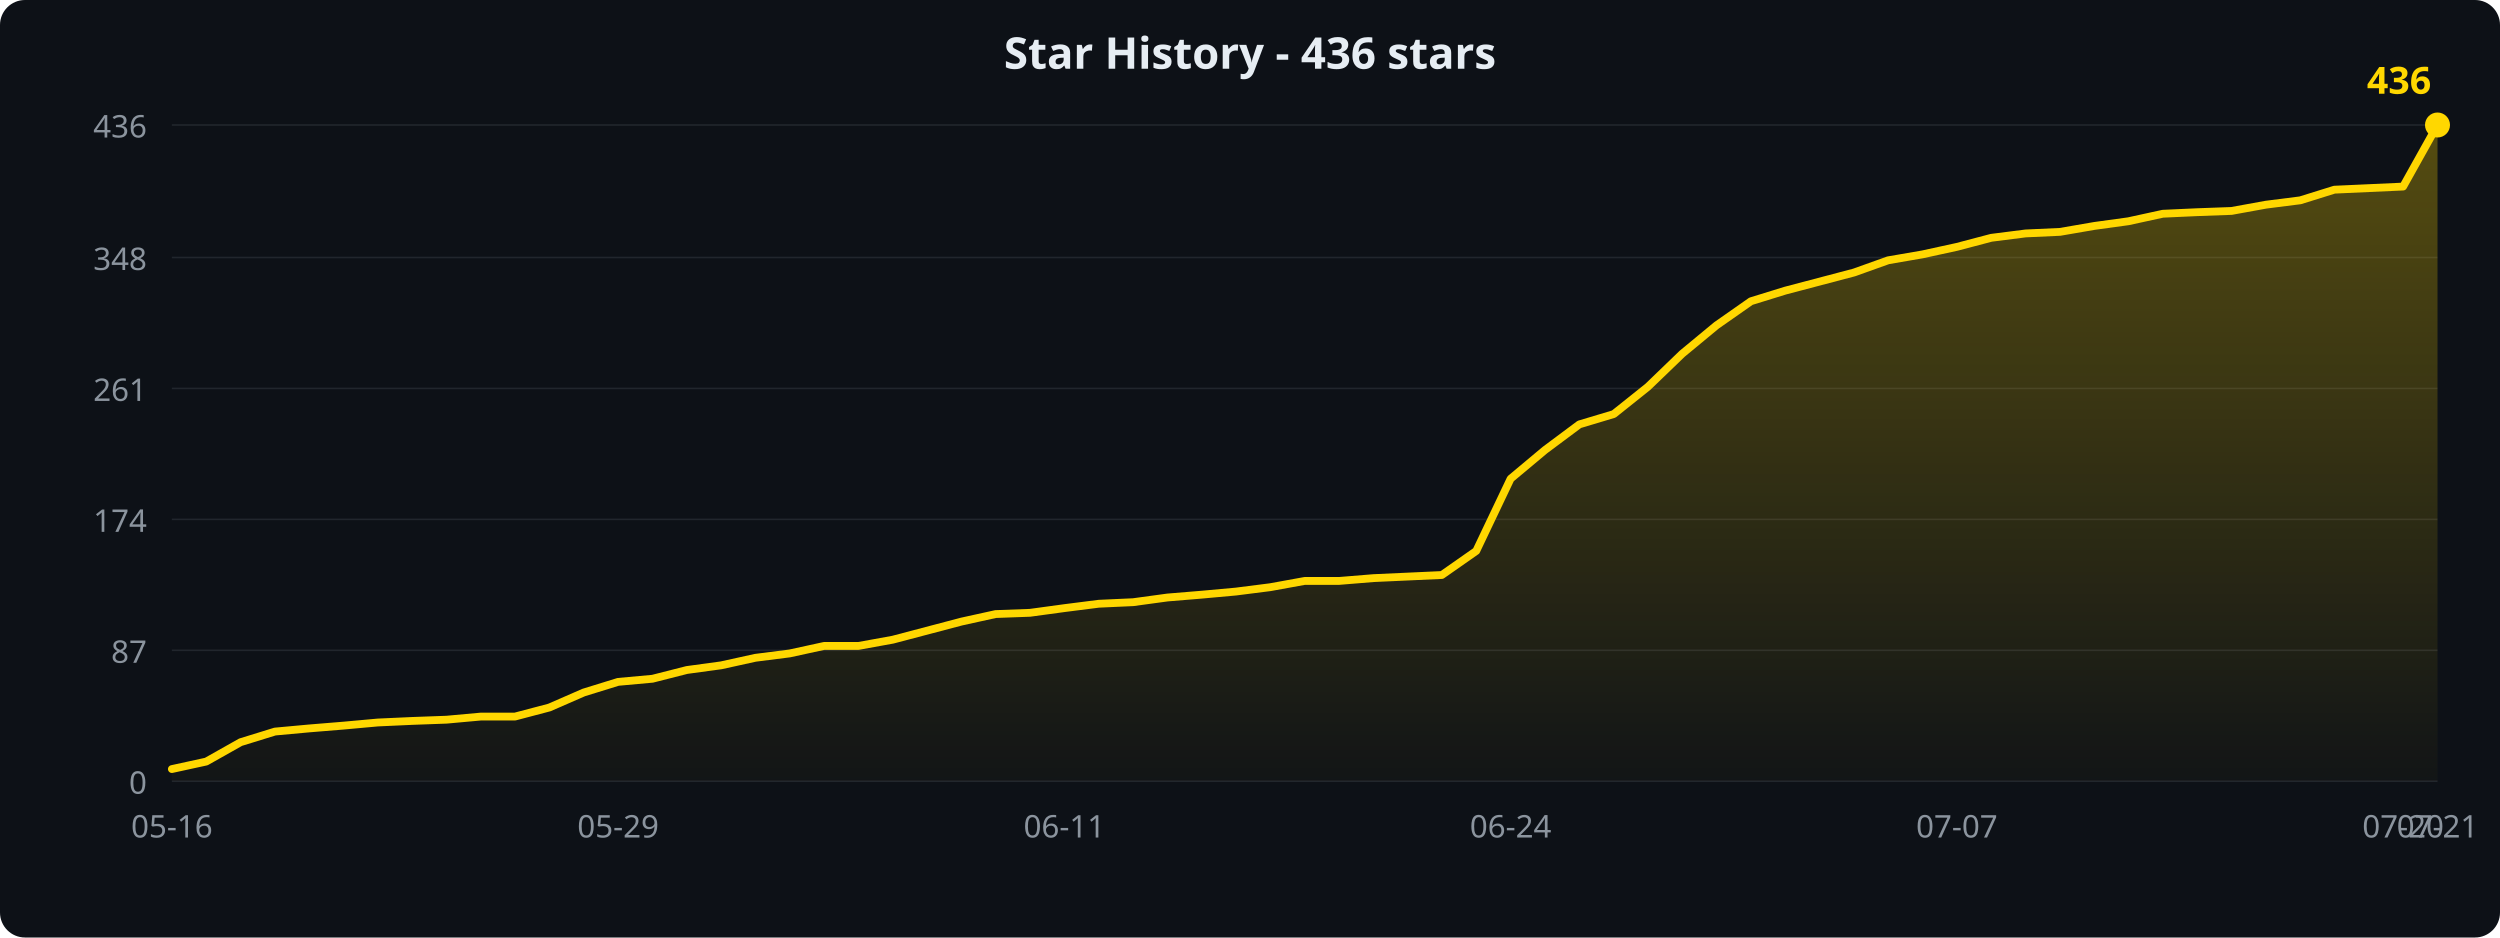
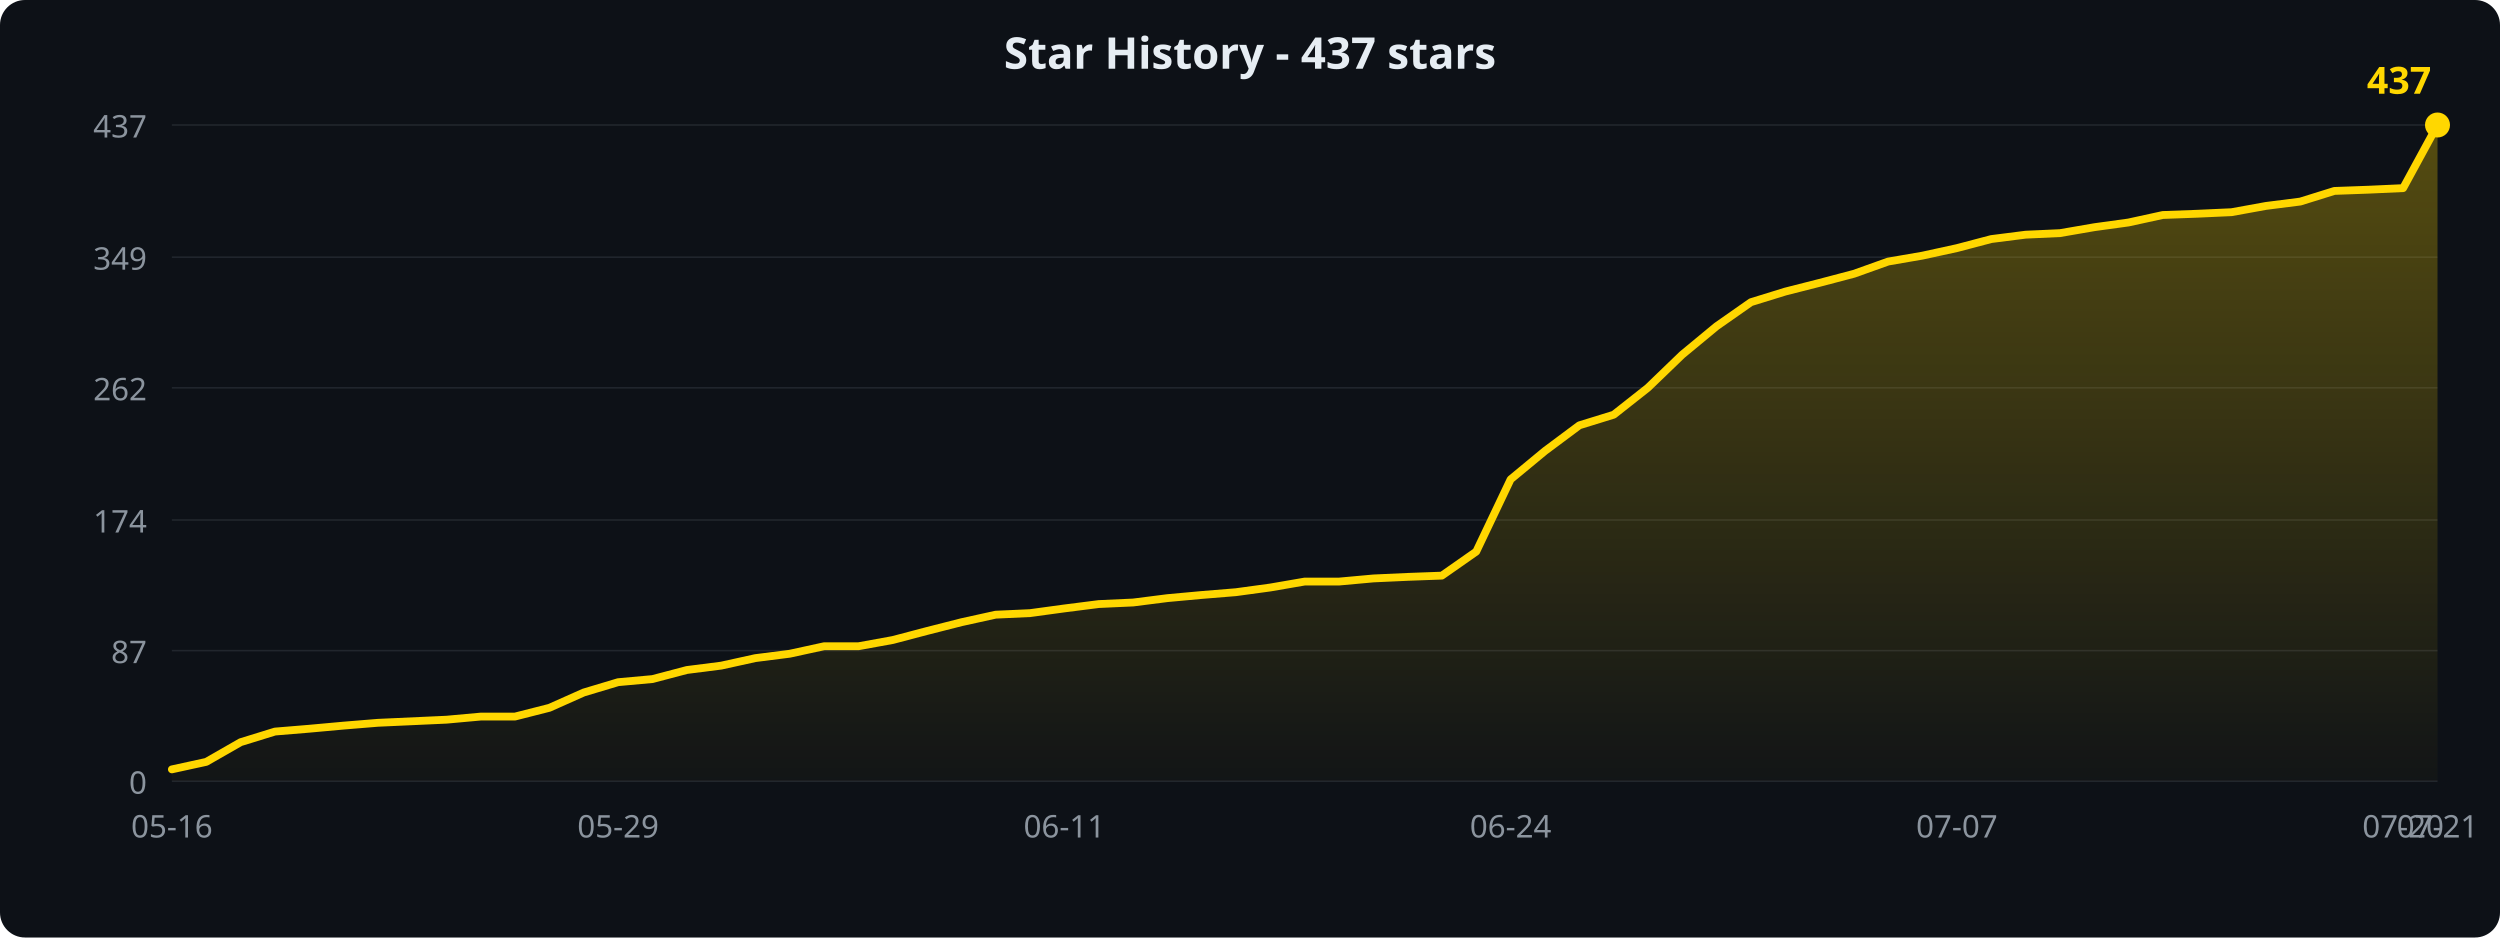
<svg xmlns="http://www.w3.org/2000/svg" viewBox="0 0 800 300" width="800" height="300">
  <defs>
    <linearGradient id="fill" x1="0" y1="0" x2="0" y2="1">
      <stop offset="0%" stop-color="#FFD700" stop-opacity="0.3" />
      <stop offset="100%" stop-color="#FFD700" stop-opacity="0.02" />
    </linearGradient>
  </defs>
  <rect width="800" height="300" rx="8" fill="#0d1117" />
  <text x="400.0" y="22" text-anchor="middle" fill="#e6edf3" font-family="system-ui,sans-serif" font-size="14" font-weight="600">
-     Star History - 436 stars
+     Star History - 437 stars
  </text>
  <line x1="55" y1="250.0" x2="780" y2="250.0" stroke="#21262d" stroke-width="0.5" />
  <text x="47" y="254.0" text-anchor="end" fill="#8b949e" font-family="system-ui,sans-serif" font-size="10">0</text>
-   <line x1="55" y1="208.1" x2="780" y2="208.1" stroke="#21262d" stroke-width="0.5" />
-   <text x="47" y="212.1" text-anchor="end" fill="#8b949e" font-family="system-ui,sans-serif" font-size="10">87</text>
-   <line x1="55" y1="166.2" x2="780" y2="166.2" stroke="#21262d" stroke-width="0.5" />
-   <text x="47" y="170.2" text-anchor="end" fill="#8b949e" font-family="system-ui,sans-serif" font-size="10">174</text>
-   <line x1="55" y1="124.3" x2="780" y2="124.3" stroke="#21262d" stroke-width="0.5" />
-   <text x="47" y="128.3" text-anchor="end" fill="#8b949e" font-family="system-ui,sans-serif" font-size="10">261</text>
-   <line x1="55" y1="82.4" x2="780" y2="82.4" stroke="#21262d" stroke-width="0.5" />
-   <text x="47" y="86.4" text-anchor="end" fill="#8b949e" font-family="system-ui,sans-serif" font-size="10">348</text>
+   <line x1="55" y1="208.2" x2="780" y2="208.2" stroke="#21262d" stroke-width="0.5" />
+   <text x="47" y="212.2" text-anchor="end" fill="#8b949e" font-family="system-ui,sans-serif" font-size="10">87</text>
+   <line x1="55" y1="166.4" x2="780" y2="166.4" stroke="#21262d" stroke-width="0.5" />
+   <text x="47" y="170.4" text-anchor="end" fill="#8b949e" font-family="system-ui,sans-serif" font-size="10">174</text>
+   <line x1="55" y1="124.1" x2="780" y2="124.1" stroke="#21262d" stroke-width="0.5" />
+   <text x="47" y="128.1" text-anchor="end" fill="#8b949e" font-family="system-ui,sans-serif" font-size="10">262</text>
+   <line x1="55" y1="82.3" x2="780" y2="82.3" stroke="#21262d" stroke-width="0.5" />
+   <text x="47" y="86.3" text-anchor="end" fill="#8b949e" font-family="system-ui,sans-serif" font-size="10">349</text>
  <line x1="55" y1="40.0" x2="780" y2="40.0" stroke="#21262d" stroke-width="0.5" />
-   <text x="47" y="44.0" text-anchor="end" fill="#8b949e" font-family="system-ui,sans-serif" font-size="10">436</text>
-   <polygon points="55.0,246.1 66.0,243.7 77.0,237.5 88.0,234.1 98.9,233.1 109.9,232.2 120.9,231.2 131.9,230.7 142.9,230.3 153.9,229.3 164.8,229.3 175.8,226.4 186.8,221.6 197.8,218.2 208.8,217.2 219.8,214.4 230.8,212.9 241.7,210.5 252.7,209.1 263.7,206.7 274.7,206.7 285.7,204.7 296.7,201.8 307.7,198.9 318.6,196.5 329.6,196.1 340.6,194.6 351.6,193.2 362.6,192.7 373.6,191.2 384.5,190.3 395.5,189.3 406.5,187.9 417.5,185.9 428.5,185.9 439.5,185.0 450.5,184.5 461.4,184.0 472.4,176.3 483.4,153.2 494.4,144.0 505.4,135.8 516.4,132.5 527.3,123.8 538.3,113.2 549.3,104.1 560.3,96.4 571.3,93.0 582.3,90.1 593.3,87.2 604.2,83.3 615.2,81.4 626.2,79.0 637.2,76.1 648.2,74.7 659.2,74.2 670.2,72.3 681.1,70.8 692.1,68.4 703.1,67.9 714.1,67.5 725.1,65.5 736.1,64.1 747.0,60.7 758.0,60.2 769.0,59.7 780.0,40.0 780.0,250.0 55.0,250.0" fill="url(#fill)" />
-   <polyline points="55.0,246.1 66.0,243.7 77.0,237.5 88.0,234.1 98.9,233.1 109.9,232.2 120.9,231.2 131.9,230.7 142.9,230.3 153.9,229.3 164.8,229.3 175.8,226.4 186.8,221.6 197.8,218.2 208.8,217.2 219.8,214.4 230.8,212.9 241.7,210.5 252.7,209.1 263.7,206.7 274.7,206.7 285.7,204.7 296.7,201.8 307.7,198.9 318.6,196.5 329.6,196.1 340.6,194.6 351.6,193.2 362.6,192.7 373.6,191.2 384.5,190.3 395.5,189.3 406.5,187.9 417.5,185.9 428.5,185.9 439.5,185.0 450.5,184.5 461.4,184.0 472.4,176.3 483.4,153.2 494.4,144.0 505.4,135.8 516.4,132.5 527.3,123.8 538.3,113.2 549.3,104.1 560.3,96.4 571.3,93.0 582.3,90.1 593.3,87.2 604.2,83.3 615.2,81.4 626.2,79.0 637.2,76.1 648.2,74.7 659.2,74.2 670.2,72.3 681.1,70.8 692.1,68.4 703.1,67.9 714.1,67.5 725.1,65.5 736.1,64.1 747.0,60.7 758.0,60.2 769.0,59.7 780.0,40.0" fill="none" stroke="#FFD700" stroke-width="2.5" stroke-linejoin="round" stroke-linecap="round" />
+   <text x="47" y="44.0" text-anchor="end" fill="#8b949e" font-family="system-ui,sans-serif" font-size="10">437</text>
+   <polygon points="55.0,246.2 66.0,243.8 77.0,237.5 88.0,234.1 98.9,233.2 109.9,232.2 120.9,231.3 131.9,230.8 142.9,230.3 153.9,229.3 164.8,229.3 175.8,226.5 186.8,221.6 197.8,218.3 208.8,217.3 219.8,214.4 230.8,213.0 241.7,210.6 252.7,209.2 263.7,206.8 274.7,206.8 285.7,204.8 296.7,201.9 307.7,199.1 318.6,196.7 329.6,196.2 340.6,194.7 351.6,193.3 362.6,192.8 373.6,191.4 384.5,190.4 395.5,189.5 406.5,188.0 417.5,186.1 428.5,186.1 439.5,185.1 450.5,184.6 461.4,184.2 472.4,176.5 483.4,153.4 494.4,144.3 505.4,136.1 516.4,132.7 527.3,124.1 538.3,113.5 549.3,104.4 560.3,96.7 571.3,93.3 582.3,90.5 593.3,87.6 604.2,83.7 615.2,81.8 626.2,79.4 637.2,76.5 648.2,75.1 659.2,74.6 670.2,72.7 681.1,71.2 692.1,68.8 703.1,68.4 714.1,67.9 725.1,65.9 736.1,64.5 747.0,61.1 758.0,60.7 769.0,60.2 780.0,40.0 780.0,250.0 55.0,250.0" fill="url(#fill)" />
+   <polyline points="55.0,246.2 66.0,243.8 77.0,237.5 88.0,234.1 98.9,233.2 109.9,232.2 120.9,231.3 131.9,230.8 142.9,230.3 153.9,229.3 164.8,229.3 175.8,226.5 186.8,221.6 197.8,218.3 208.8,217.3 219.8,214.4 230.8,213.0 241.7,210.6 252.7,209.2 263.7,206.8 274.7,206.8 285.7,204.8 296.7,201.9 307.7,199.1 318.6,196.7 329.6,196.2 340.6,194.7 351.6,193.3 362.6,192.8 373.6,191.4 384.5,190.4 395.5,189.5 406.5,188.0 417.5,186.1 428.5,186.1 439.5,185.1 450.5,184.6 461.4,184.2 472.4,176.5 483.4,153.4 494.4,144.3 505.4,136.1 516.4,132.7 527.3,124.1 538.3,113.5 549.3,104.4 560.3,96.7 571.3,93.3 582.3,90.5 593.3,87.6 604.2,83.7 615.2,81.8 626.2,79.4 637.2,76.5 648.2,75.1 659.2,74.6 670.2,72.7 681.1,71.2 692.1,68.8 703.1,68.4 714.1,67.9 725.1,65.9 736.1,64.5 747.0,61.1 758.0,60.7 769.0,60.2 780.0,40.0" fill="none" stroke="#FFD700" stroke-width="2.5" stroke-linejoin="round" stroke-linecap="round" />
  <text x="55.0" y="268" text-anchor="middle" fill="#8b949e" font-family="system-ui,sans-serif" font-size="10">05-16</text>
  <text x="197.8" y="268" text-anchor="middle" fill="#8b949e" font-family="system-ui,sans-serif" font-size="10">05-29</text>
  <text x="340.6" y="268" text-anchor="middle" fill="#8b949e" font-family="system-ui,sans-serif" font-size="10">06-11</text>
  <text x="483.4" y="268" text-anchor="middle" fill="#8b949e" font-family="system-ui,sans-serif" font-size="10">06-24</text>
  <text x="626.2" y="268" text-anchor="middle" fill="#8b949e" font-family="system-ui,sans-serif" font-size="10">07-07</text>
  <text x="769.0" y="268" text-anchor="middle" fill="#8b949e" font-family="system-ui,sans-serif" font-size="10">07-20</text>
  <text x="780.0" y="268" text-anchor="middle" fill="#8b949e" font-family="system-ui,sans-serif" font-size="10">07-21</text>
  <circle cx="780.0" cy="40.0" r="4" fill="#FFD700" />
-   <text x="778.0" y="30.0" text-anchor="end" fill="#FFD700" font-family="system-ui,sans-serif" font-size="12" font-weight="600">436</text>
+   <text x="778.0" y="30.0" text-anchor="end" fill="#FFD700" font-family="system-ui,sans-serif" font-size="12" font-weight="600">437</text>
</svg>
